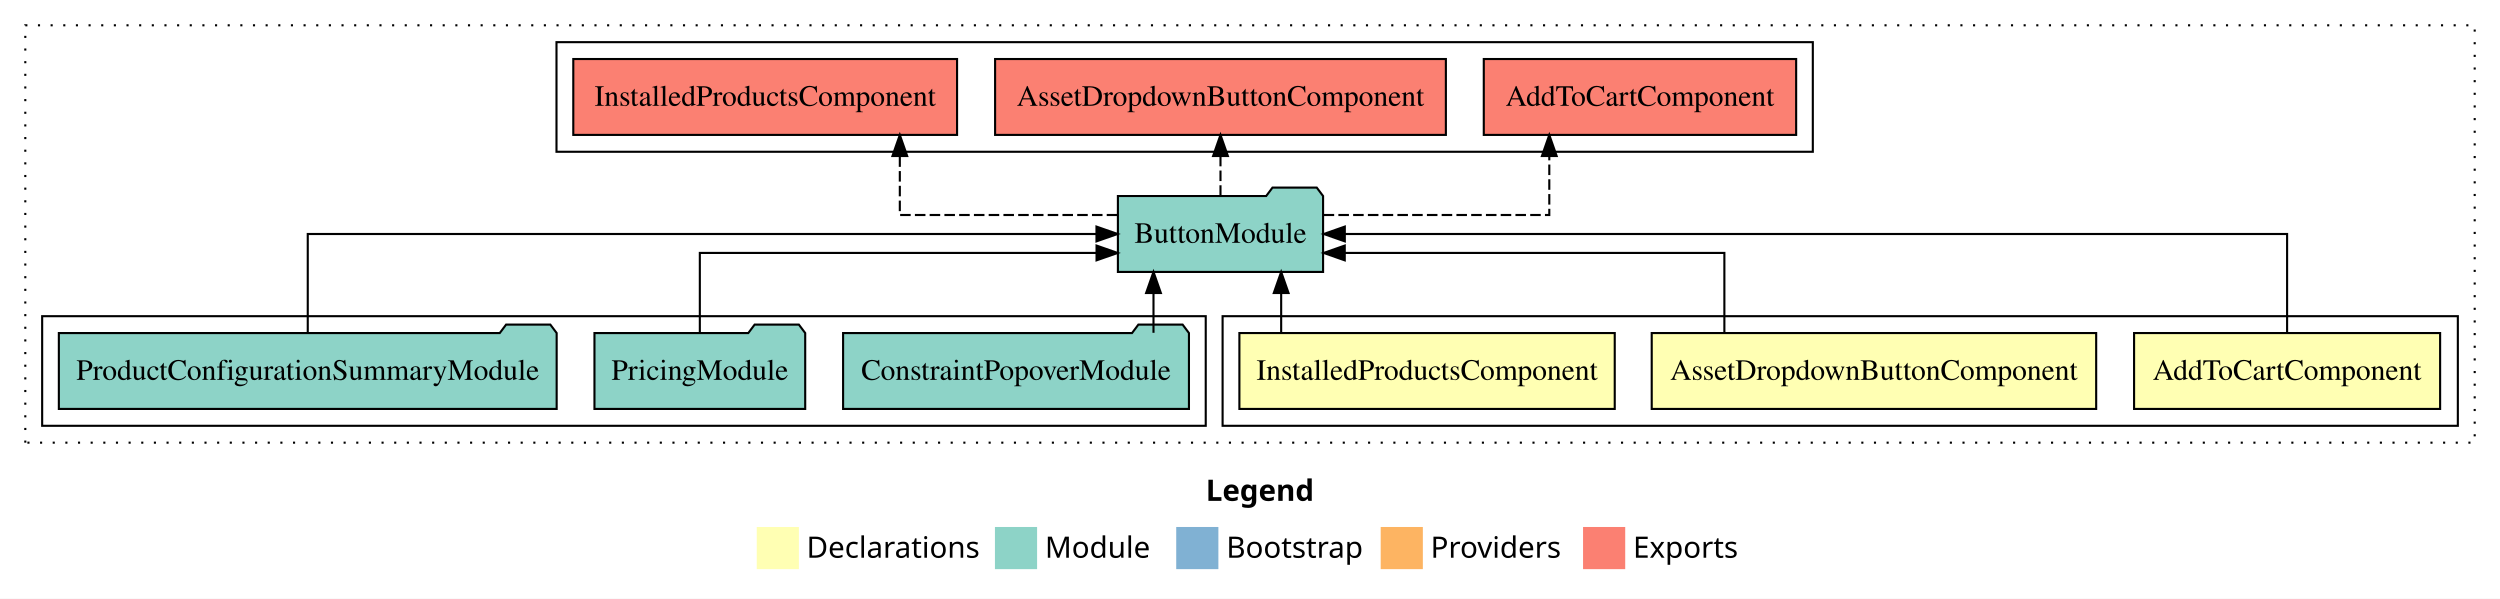
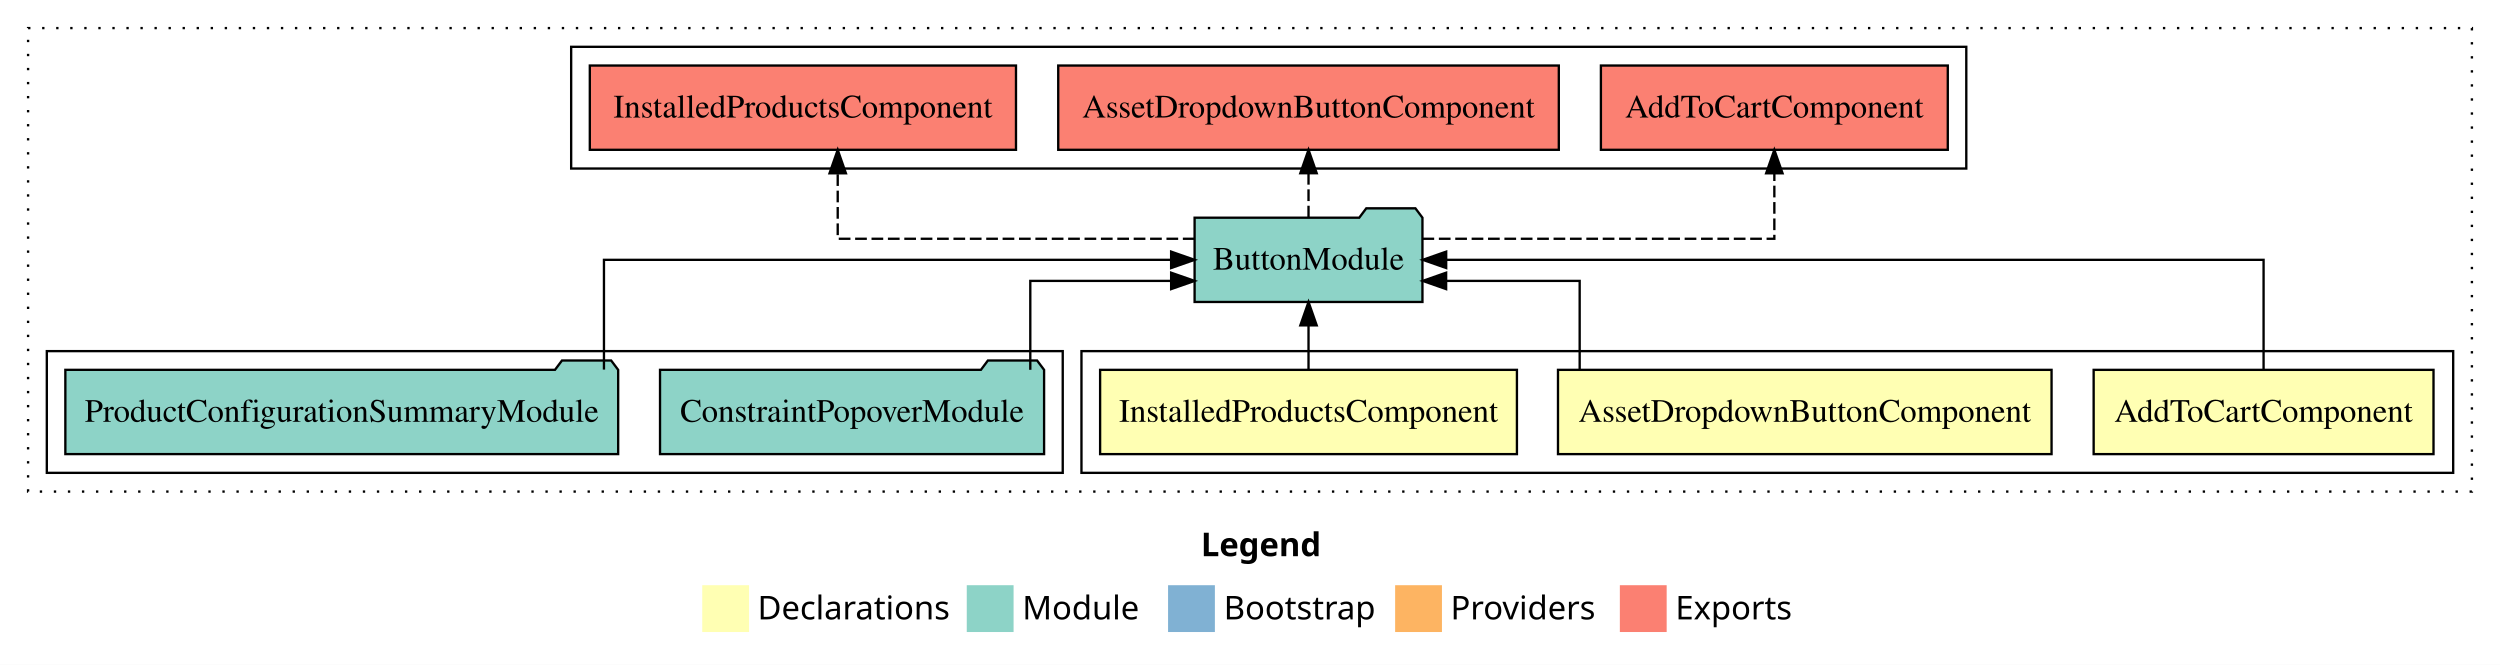
- <svg xmlns="http://www.w3.org/2000/svg" width="1186pt" height="284pt" viewBox="0.00 0.00 1186.00 284.00">
+ <svg xmlns="http://www.w3.org/2000/svg" width="1068pt" height="284pt" viewBox="0.00 0.00 1068.00 284.00">
  <g id="graph0" class="graph" transform="scale(1 1) rotate(0) translate(4 280)">
-     <polygon fill="#ffffff" stroke="transparent" points="-4,4 -4,-280 1182,-280 1182,4 -4,4" />
-     <text text-anchor="start" x="568.009" y="-42.4" font-family="sans-serif" font-weight="bold" font-size="14.00" fill="#000000">Legend</text>
-     <polygon fill="#ffffb3" stroke="transparent" points="355,-10 355,-30 375,-30 375,-10 355,-10" />
-     <text text-anchor="start" x="378.629" y="-15.4" font-family="sans-serif" font-size="14.00" fill="#000000">  Declarations</text>
-     <polygon fill="#8dd3c7" stroke="transparent" points="468,-10 468,-30 488,-30 488,-10 468,-10" />
-     <text text-anchor="start" x="491.725" y="-15.4" font-family="sans-serif" font-size="14.00" fill="#000000">  Module</text>
-     <polygon fill="#80b1d3" stroke="transparent" points="554,-10 554,-30 574,-30 574,-10 554,-10" />
-     <text text-anchor="start" x="577.781" y="-15.4" font-family="sans-serif" font-size="14.00" fill="#000000">  Bootstrap</text>
-     <polygon fill="#fdb462" stroke="transparent" points="651,-10 651,-30 671,-30 671,-10 651,-10" />
-     <text text-anchor="start" x="674.673" y="-15.4" font-family="sans-serif" font-size="14.00" fill="#000000">  Providers</text>
-     <polygon fill="#fb8072" stroke="transparent" points="747,-10 747,-30 767,-30 767,-10 747,-10" />
-     <text text-anchor="start" x="770.726" y="-15.4" font-family="sans-serif" font-size="14.00" fill="#000000">  Exports</text>
+     <polygon fill="#ffffff" stroke="transparent" points="-4,4 -4,-280 1064,-280 1064,4 -4,4" />
+     <text text-anchor="start" x="509.009" y="-42.4" font-family="sans-serif" font-weight="bold" font-size="14.00" fill="#000000">Legend</text>
+     <polygon fill="#ffffb3" stroke="transparent" points="296,-10 296,-30 316,-30 316,-10 296,-10" />
+     <text text-anchor="start" x="319.629" y="-15.4" font-family="sans-serif" font-size="14.00" fill="#000000">  Declarations</text>
+     <polygon fill="#8dd3c7" stroke="transparent" points="409,-10 409,-30 429,-30 429,-10 409,-10" />
+     <text text-anchor="start" x="432.725" y="-15.4" font-family="sans-serif" font-size="14.00" fill="#000000">  Module</text>
+     <polygon fill="#80b1d3" stroke="transparent" points="495,-10 495,-30 515,-30 515,-10 495,-10" />
+     <text text-anchor="start" x="518.781" y="-15.4" font-family="sans-serif" font-size="14.00" fill="#000000">  Bootstrap</text>
+     <polygon fill="#fdb462" stroke="transparent" points="592,-10 592,-30 612,-30 612,-10 592,-10" />
+     <text text-anchor="start" x="615.673" y="-15.4" font-family="sans-serif" font-size="14.00" fill="#000000">  Providers</text>
+     <polygon fill="#fb8072" stroke="transparent" points="688,-10 688,-30 708,-30 708,-10 688,-10" />
+     <text text-anchor="start" x="711.726" y="-15.4" font-family="sans-serif" font-size="14.00" fill="#000000">  Exports</text>
    <g id="clust1" class="cluster">
-       <polygon fill="none" stroke="#000000" stroke-dasharray="1,5" points="8,-70 8,-268 1170,-268 1170,-70 8,-70" />
+       <polygon fill="none" stroke="#000000" stroke-dasharray="1,5" points="8,-70 8,-268 1052,-268 1052,-70 8,-70" />
    </g>
    <g id="clust2" class="cluster">
-       <polygon fill="none" stroke="#000000" points="576,-78 576,-130 1162,-130 1162,-78 576,-78" />
+       <polygon fill="none" stroke="#000000" points="458,-78 458,-130 1044,-130 1044,-78 458,-78" />
    </g>
    <g id="clust6" class="cluster">
-       <polygon fill="none" stroke="#000000" points="16,-78 16,-130 568,-130 568,-78 16,-78" />
+       <polygon fill="none" stroke="#000000" points="16,-78 16,-130 450,-130 450,-78 16,-78" />
    </g>
    <g id="clust7" class="cluster">
-       <polygon fill="none" stroke="#000000" points="260,-208 260,-260 856,-260 856,-208 260,-208" />
+       <polygon fill="none" stroke="#000000" points="240,-208 240,-260 836,-260 836,-208 240,-208" />
    </g>
    <g id="node1" class="node">
-       <polygon fill="#ffffb3" stroke="#000000" points="1153.594,-122 1008.406,-122 1008.406,-86 1153.594,-86 1153.594,-122" />
-       <text text-anchor="middle" x="1081" y="-99.8" font-family="Times,serif" font-size="14.00" fill="#000000">AddToCartComponent</text>
+       <polygon fill="#ffffb3" stroke="#000000" points="1035.594,-122 890.406,-122 890.406,-86 1035.594,-86 1035.594,-122" />
+       <text text-anchor="middle" x="963" y="-99.8" font-family="Times,serif" font-size="14.00" fill="#000000">AddToCartComponent</text>
    </g>
    <g id="node4" class="node">
-       <polygon fill="#8dd3c7" stroke="#000000" points="623.668,-187 620.668,-191 599.668,-191 596.668,-187 526.332,-187 526.332,-151 623.668,-151 623.668,-187" />
-       <text text-anchor="middle" x="575" y="-164.8" font-family="Times,serif" font-size="14.00" fill="#000000">ButtonModule</text>
+       <polygon fill="#8dd3c7" stroke="#000000" points="603.668,-187 600.668,-191 579.668,-191 576.668,-187 506.332,-187 506.332,-151 603.668,-151 603.668,-187" />
+       <text text-anchor="middle" x="555" y="-164.8" font-family="Times,serif" font-size="14.00" fill="#000000">ButtonModule</text>
    </g>
    <g id="edge1" class="edge">
-       <path fill="none" stroke="#000000" d="M1081,-122.106C1081,-141.339 1081,-169 1081,-169 1081,-169 633.977,-169 633.977,-169" />
-       <polygon fill="#000000" stroke="#000000" points="633.977,-165.5 623.977,-169 633.977,-172.5 633.977,-165.5" />
+       <path fill="none" stroke="#000000" d="M963,-122.106C963,-141.339 963,-169 963,-169 963,-169 613.809,-169 613.809,-169" />
+       <polygon fill="#000000" stroke="#000000" points="613.809,-165.5 603.809,-169 613.809,-172.5 613.809,-165.5" />
    </g>
    <g id="node2" class="node">
-       <polygon fill="#ffffb3" stroke="#000000" points="990.425,-122 779.575,-122 779.575,-86 990.425,-86 990.425,-122" />
-       <text text-anchor="middle" x="885" y="-99.8" font-family="Times,serif" font-size="14.00" fill="#000000">AssetDropdownButtonComponent</text>
+       <polygon fill="#ffffb3" stroke="#000000" points="872.425,-122 661.575,-122 661.575,-86 872.425,-86 872.425,-122" />
+       <text text-anchor="middle" x="767" y="-99.8" font-family="Times,serif" font-size="14.00" fill="#000000">AssetDropdownButtonComponent</text>
    </g>
    <g id="edge2" class="edge">
-       <path fill="none" stroke="#000000" d="M814.042,-122.027C814.042,-138.398 814.042,-160 814.042,-160 814.042,-160 633.951,-160 633.951,-160" />
-       <polygon fill="#000000" stroke="#000000" points="633.951,-156.5 623.951,-160 633.951,-163.5 633.951,-156.5" />
+       <path fill="none" stroke="#000000" d="M670.833,-122.027C670.833,-138.398 670.833,-160 670.833,-160 670.833,-160 613.788,-160 613.788,-160" />
+       <polygon fill="#000000" stroke="#000000" points="613.788,-156.5 603.788,-160 613.788,-163.5 613.788,-156.5" />
    </g>
    <g id="node3" class="node">
-       <polygon fill="#ffffb3" stroke="#000000" points="762.032,-122 583.968,-122 583.968,-86 762.032,-86 762.032,-122" />
-       <text text-anchor="middle" x="673" y="-99.8" font-family="Times,serif" font-size="14.00" fill="#000000">InstalledProductsComponent</text>
+       <polygon fill="#ffffb3" stroke="#000000" points="644.032,-122 465.968,-122 465.968,-86 644.032,-86 644.032,-122" />
+       <text text-anchor="middle" x="555" y="-99.8" font-family="Times,serif" font-size="14.00" fill="#000000">InstalledProductsComponent</text>
    </g>
    <g id="edge3" class="edge">
-       <path fill="none" stroke="#000000" d="M603.784,-122.106C603.784,-122.106 603.784,-140.991 603.784,-140.991" />
-       <polygon fill="#000000" stroke="#000000" points="600.284,-140.991 603.784,-150.991 607.284,-140.991 600.284,-140.991" />
+       <path fill="none" stroke="#000000" d="M555,-122.106C555,-122.106 555,-140.991 555,-140.991" />
+       <polygon fill="#000000" stroke="#000000" points="551.5,-140.991 555,-150.991 558.5,-140.991 551.5,-140.991" />
+     </g>
+     <g id="node7" class="node">
+       <polygon fill="#fb8072" stroke="#000000" points="828.095,-252 679.905,-252 679.905,-216 828.095,-216 828.095,-252" />
+       <text text-anchor="middle" x="754" y="-229.8" font-family="Times,serif" font-size="14.00" fill="#000000">AddToCartComponent </text>
+     </g>
+     <g id="edge6" class="edge">
+       <path fill="none" stroke="#000000" stroke-dasharray="5,2" d="M603.681,-178C662.595,-178 754,-178 754,-178 754,-178 754,-205.973 754,-205.973" />
+       <polygon fill="#000000" stroke="#000000" points="750.5,-205.973 754,-215.973 757.5,-205.973 750.5,-205.973" />
    </g>
    <g id="node8" class="node">
-       <polygon fill="#fb8072" stroke="#000000" points="848.095,-252 699.905,-252 699.905,-216 848.095,-216 848.095,-252" />
-       <text text-anchor="middle" x="774" y="-229.8" font-family="Times,serif" font-size="14.00" fill="#000000">AddToCartComponent </text>
+       <polygon fill="#fb8072" stroke="#000000" points="661.925,-252 448.075,-252 448.075,-216 661.925,-216 661.925,-252" />
+       <text text-anchor="middle" x="555" y="-229.8" font-family="Times,serif" font-size="14.00" fill="#000000">AssetDropdownButtonComponent </text>
    </g>
    <g id="edge7" class="edge">
-       <path fill="none" stroke="#000000" stroke-dasharray="5,2" d="M623.927,-178C669.672,-178 730.984,-178 730.984,-178 730.984,-178 730.984,-205.973 730.984,-205.973" />
-       <polygon fill="#000000" stroke="#000000" points="727.485,-205.973 730.984,-215.973 734.485,-205.973 727.485,-205.973" />
+       <path fill="none" stroke="#000000" stroke-dasharray="5,2" d="M555,-187.106C555,-187.106 555,-205.991 555,-205.991" />
+       <polygon fill="#000000" stroke="#000000" points="551.5,-205.991 555,-215.991 558.5,-205.991 551.5,-205.991" />
    </g>
    <g id="node9" class="node">
-       <polygon fill="#fb8072" stroke="#000000" points="681.925,-252 468.075,-252 468.075,-216 681.925,-216 681.925,-252" />
-       <text text-anchor="middle" x="575" y="-229.8" font-family="Times,serif" font-size="14.00" fill="#000000">AssetDropdownButtonComponent </text>
+       <polygon fill="#fb8072" stroke="#000000" points="430.032,-252 247.968,-252 247.968,-216 430.032,-216 430.032,-252" />
+       <text text-anchor="middle" x="339" y="-229.8" font-family="Times,serif" font-size="14.00" fill="#000000">InstalledProductsComponent </text>
    </g>
    <g id="edge8" class="edge">
-       <path fill="none" stroke="#000000" stroke-dasharray="5,2" d="M575,-187.106C575,-187.106 575,-205.991 575,-205.991" />
-       <polygon fill="#000000" stroke="#000000" points="571.5,-205.991 575,-215.991 578.5,-205.991 571.5,-205.991" />
-     </g>
-     <g id="node10" class="node">
-       <polygon fill="#fb8072" stroke="#000000" points="450.032,-252 267.968,-252 267.968,-216 450.032,-216 450.032,-252" />
-       <text text-anchor="middle" x="359" y="-229.8" font-family="Times,serif" font-size="14.00" fill="#000000">InstalledProductsComponent </text>
-     </g>
-     <g id="edge9" class="edge">
-       <path fill="none" stroke="#000000" stroke-dasharray="5,2" d="M526.029,-178C481.558,-178 422.874,-178 422.874,-178 422.874,-178 422.874,-205.973 422.874,-205.973" />
-       <polygon fill="#000000" stroke="#000000" points="419.374,-205.973 422.874,-215.973 426.374,-205.973 419.374,-205.973" />
+       <path fill="none" stroke="#000000" stroke-dasharray="5,2" d="M506.313,-178C446.789,-178 353.874,-178 353.874,-178 353.874,-178 353.874,-205.973 353.874,-205.973" />
+       <polygon fill="#000000" stroke="#000000" points="350.374,-205.973 353.874,-215.973 357.374,-205.973 350.374,-205.973" />
    </g>
    <g id="node5" class="node">
-       <polygon fill="#8dd3c7" stroke="#000000" points="560.037,-122 557.037,-126 536.037,-126 533.037,-122 395.964,-122 395.964,-86 560.037,-86 560.037,-122" />
-       <text text-anchor="middle" x="478" y="-99.8" font-family="Times,serif" font-size="14.00" fill="#000000">ConstraintPopoverModule</text>
+       <polygon fill="#8dd3c7" stroke="#000000" points="442.036,-122 439.036,-126 418.036,-126 415.036,-122 277.964,-122 277.964,-86 442.036,-86 442.036,-122" />
+       <text text-anchor="middle" x="360" y="-99.8" font-family="Times,serif" font-size="14.00" fill="#000000">ConstraintPopoverModule</text>
    </g>
    <g id="edge4" class="edge">
-       <path fill="none" stroke="#000000" d="M543.217,-122.106C543.217,-122.106 543.217,-140.991 543.217,-140.991" />
-       <polygon fill="#000000" stroke="#000000" points="539.717,-140.991 543.217,-150.991 546.717,-140.991 539.717,-140.991" />
+       <path fill="none" stroke="#000000" d="M436.142,-122.027C436.142,-138.398 436.142,-160 436.142,-160 436.142,-160 496.313,-160 496.313,-160" />
+       <polygon fill="#000000" stroke="#000000" points="496.313,-163.5 506.313,-160 496.313,-156.5 496.313,-163.5" />
    </g>
    <g id="node6" class="node">
-       <polygon fill="#8dd3c7" stroke="#000000" points="377.989,-122 374.989,-126 353.989,-126 350.989,-122 278.011,-122 278.011,-86 377.989,-86 377.989,-122" />
-       <text text-anchor="middle" x="328" y="-99.8" font-family="Times,serif" font-size="14.00" fill="#000000">PricingModule</text>
-     </g>
-     <g id="edge5" class="edge">
-       <path fill="none" stroke="#000000" d="M328,-122.027C328,-138.398 328,-160 328,-160 328,-160 516.201,-160 516.201,-160" />
-       <polygon fill="#000000" stroke="#000000" points="516.201,-163.5 526.201,-160 516.201,-156.5 516.201,-163.5" />
-     </g>
-     <g id="node7" class="node">
      <polygon fill="#8dd3c7" stroke="#000000" points="260.081,-122 257.081,-126 236.081,-126 233.081,-122 23.919,-122 23.919,-86 260.081,-86 260.081,-122" />
      <text text-anchor="middle" x="142" y="-99.8" font-family="Times,serif" font-size="14.00" fill="#000000">ProductConfigurationSummaryModule</text>
    </g>
-     <g id="edge6" class="edge">
-       <path fill="none" stroke="#000000" d="M142,-122.106C142,-141.339 142,-169 142,-169 142,-169 516.171,-169 516.171,-169" />
-       <polygon fill="#000000" stroke="#000000" points="516.171,-172.5 526.171,-169 516.171,-165.5 516.171,-172.5" />
+     <g id="edge5" class="edge">
+       <path fill="none" stroke="#000000" d="M254.012,-122.106C254.012,-141.339 254.012,-169 254.012,-169 254.012,-169 496.307,-169 496.307,-169" />
+       <polygon fill="#000000" stroke="#000000" points="496.307,-172.5 506.307,-169 496.307,-165.5 496.307,-172.5" />
    </g>
  </g>
</svg>
